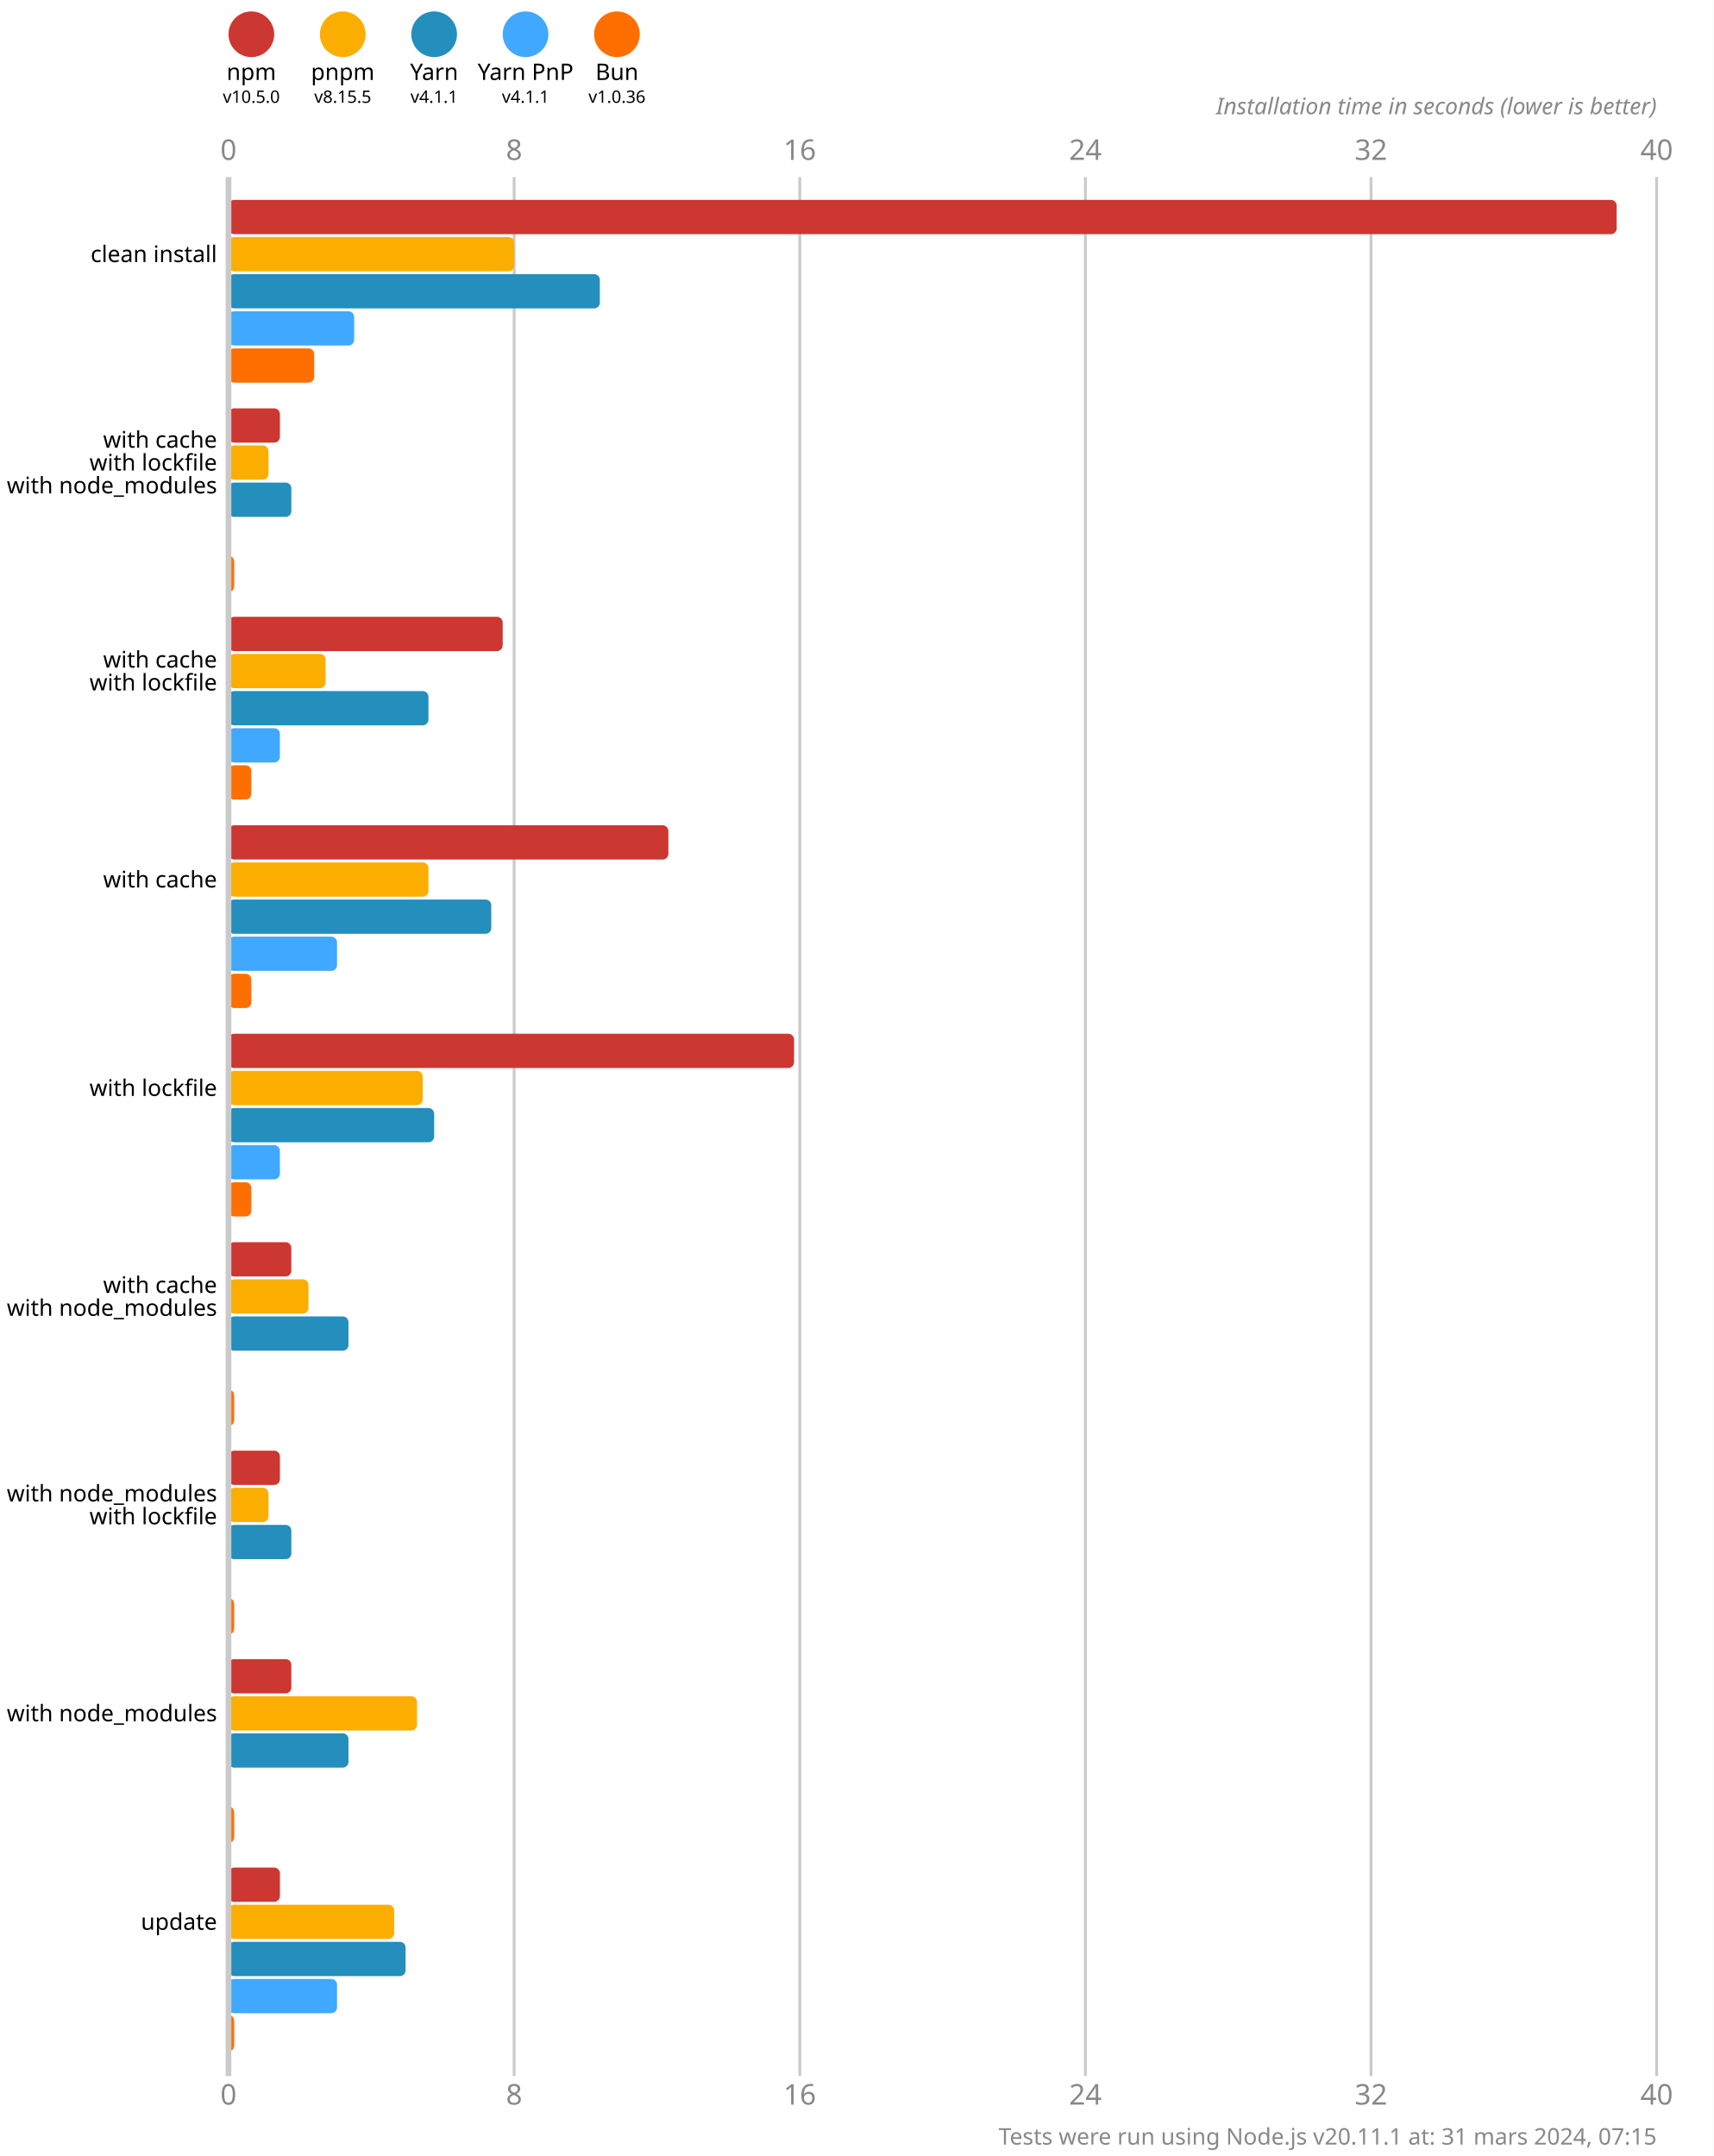
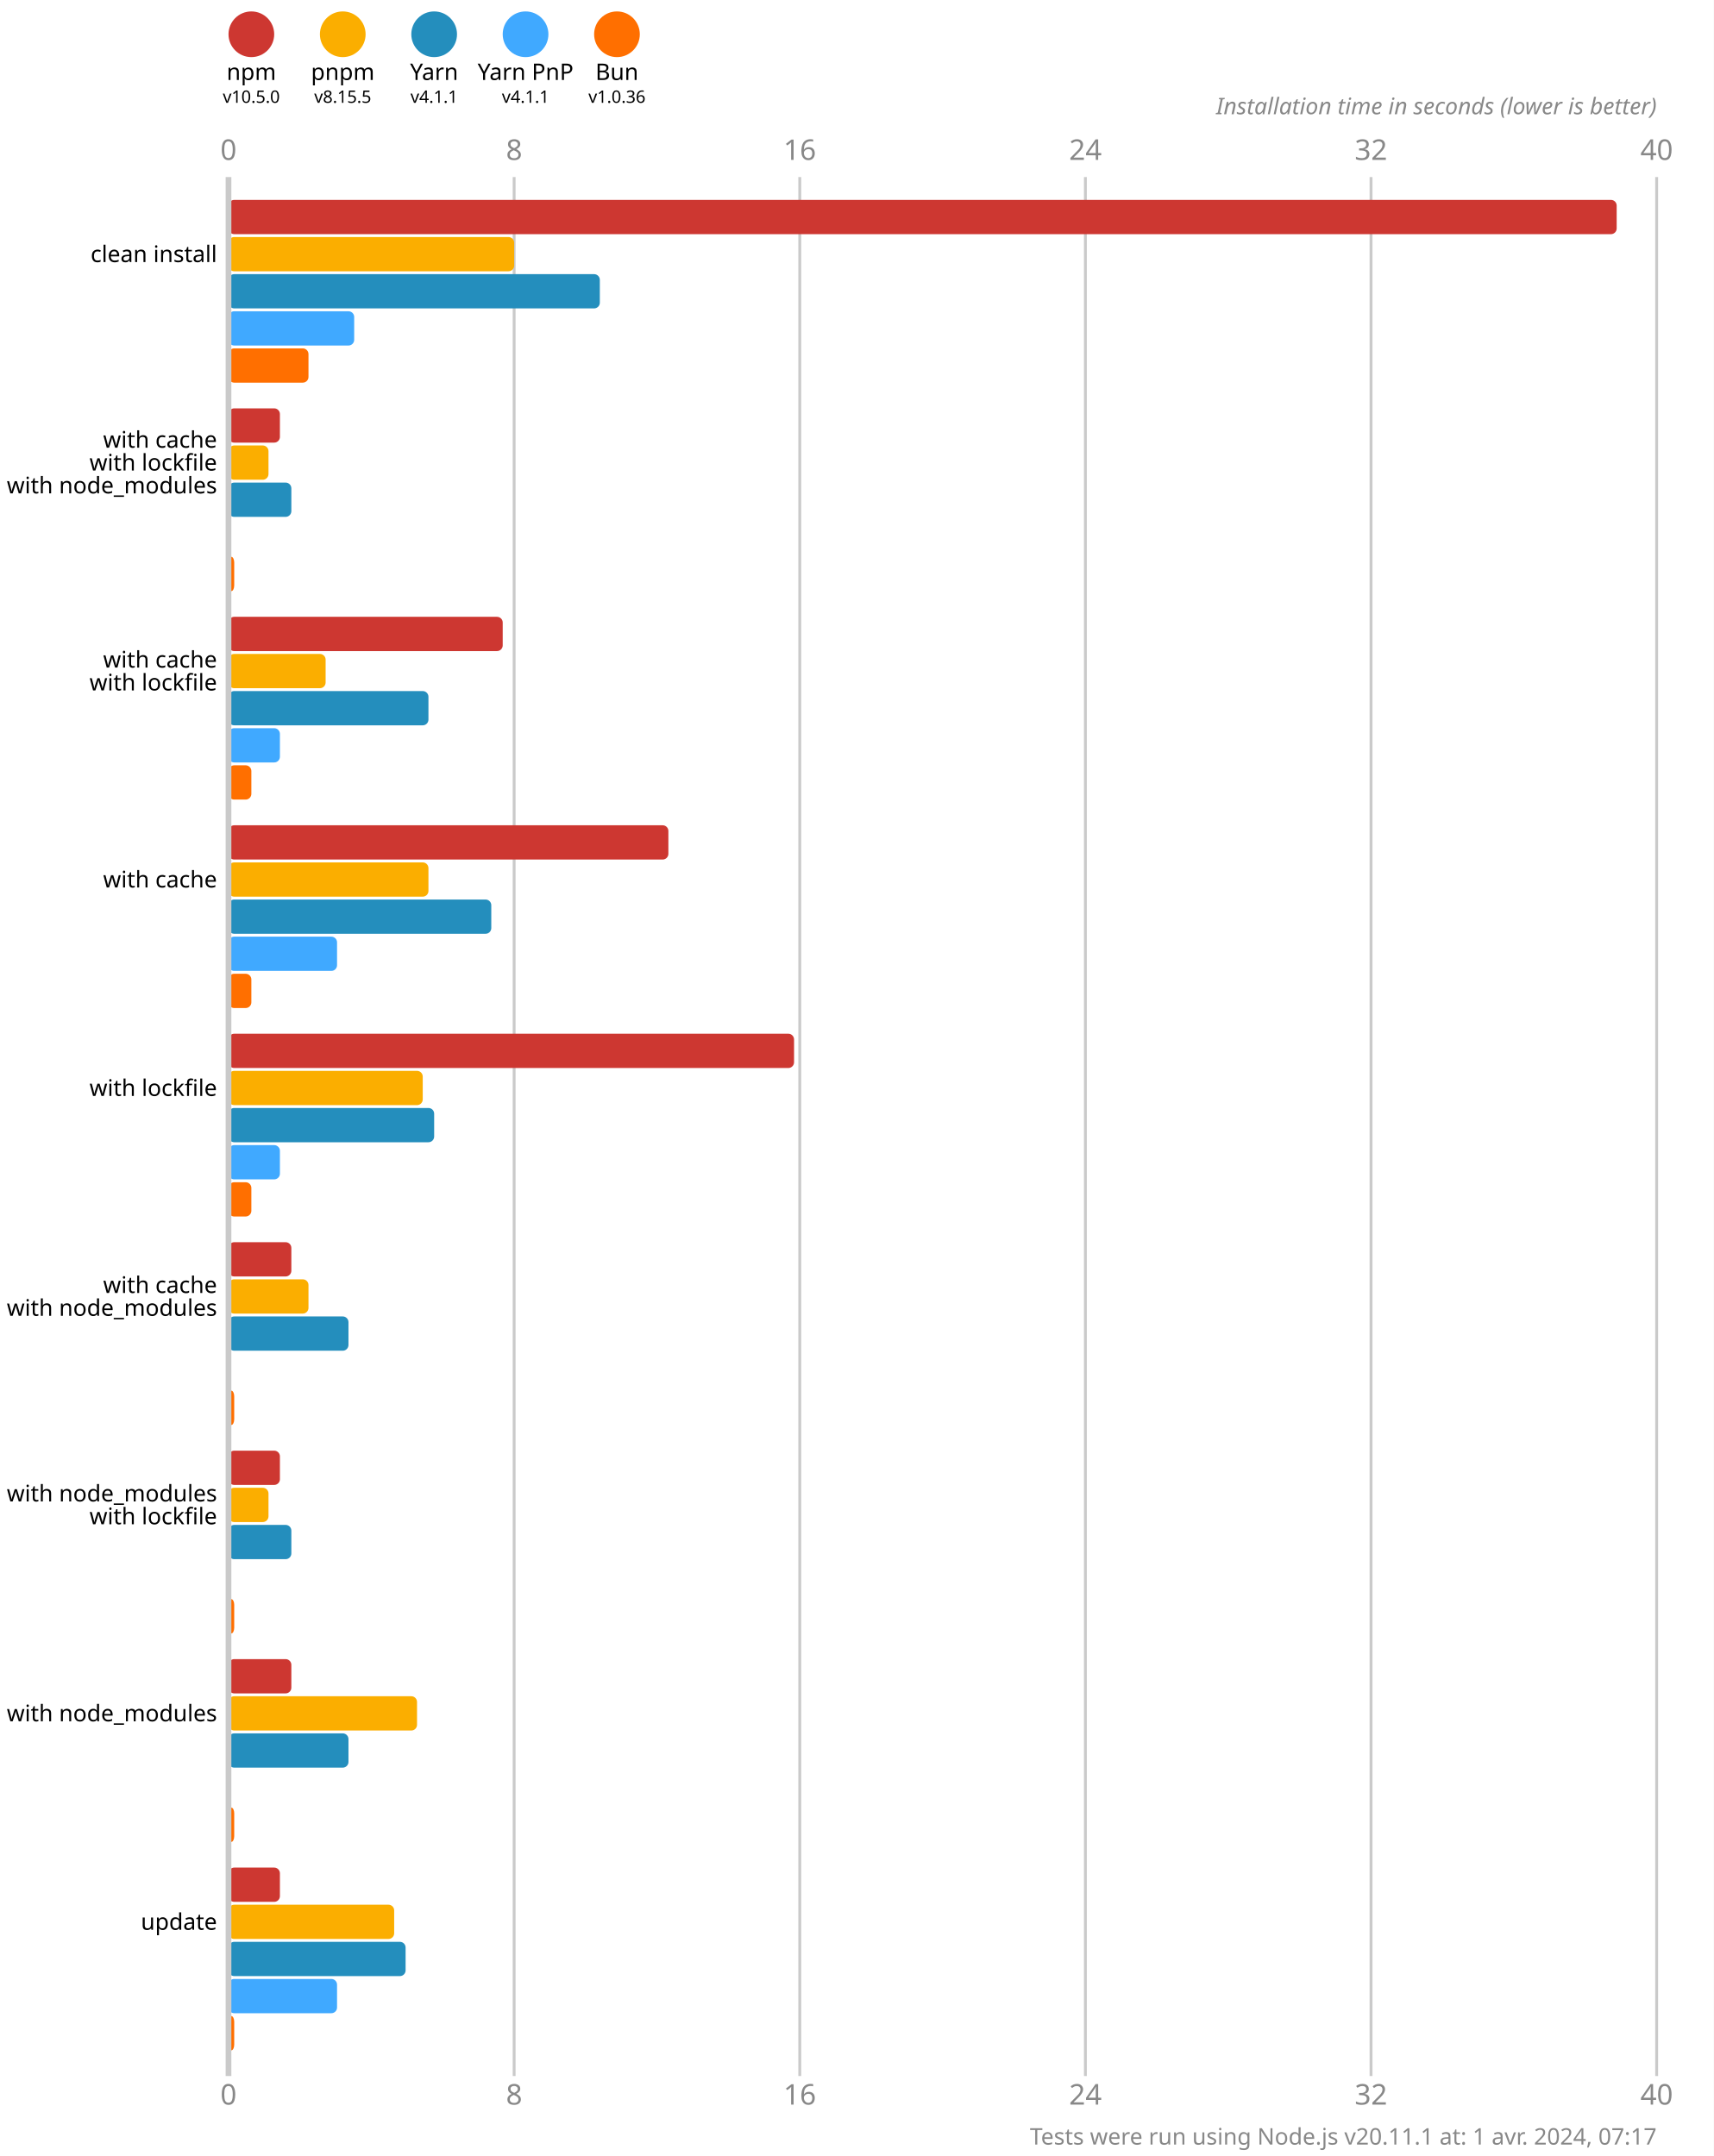
<svg xmlns="http://www.w3.org/2000/svg" version="1.1" viewBox="0 0 300 377.5">
  <style>
    .font { font-family: sans-serif; }
    .s3 { font-size: 3px; }
    .s4 { font-size: 4px; }
    .s5 { font-size: 5px; }
    .line { stroke: #cacaca; }
    .width { stroke-width: 0.5; }
    .text { fill: #888; }
  </style>
  <rect x="0" y="0" width="300" height="377.5" fill="#fff" />
  <circle cx="44" cy="6" r="4" fill="#cd3731" />
  <text x="44" y="14" class="font s4" text-anchor="middle">npm</text>
  <text x="44" y="18" class="font s3" text-anchor="middle">v10.5.0</text>
  <circle cx="60" cy="6" r="4" fill="#fbae00" />
  <text x="60" y="14" class="font s4" text-anchor="middle">pnpm</text>
  <text x="60" y="18" class="font s3" text-anchor="middle">v8.15.5</text>
  <circle cx="76" cy="6" r="4" fill="#248ebd" />
  <text x="76" y="14" class="font s4" text-anchor="middle">Yarn</text>
  <text x="76" y="18" class="font s3" text-anchor="middle">v4.1.1</text>
  <circle cx="92" cy="6" r="4" fill="#40a9ff" />
  <text x="92" y="14" class="font s4" text-anchor="middle">Yarn PnP</text>
  <text x="92" y="18" class="font s3" text-anchor="middle">v4.1.1</text>
  <circle cx="108" cy="6" r="4" fill="#ff6f00" />
  <text x="108" y="14" class="font s4" text-anchor="middle">Bun</text>
  <text x="108" y="18" class="font s3" text-anchor="middle">v1.0.36</text>
  <text x="40" y="28" class="font s5 text" text-anchor="middle">0</text>
  <text x="40" y="368.5" class="font s5 text" text-anchor="middle">0</text>
  <line x1="90" y1="31" x2="90" y2="363.5" class="line width" />
  <text x="90" y="28" class="font s5 text" text-anchor="middle">8</text>
  <text x="90" y="368.5" class="font s5 text" text-anchor="middle">8</text>
  <line x1="140" y1="31" x2="140" y2="363.5" class="line width" />
  <text x="140" y="28" class="font s5 text" text-anchor="middle">16</text>
  <text x="140" y="368.5" class="font s5 text" text-anchor="middle">16</text>
  <line x1="190" y1="31" x2="190" y2="363.5" class="line width" />
  <text x="190" y="28" class="font s5 text" text-anchor="middle">24</text>
  <text x="190" y="368.5" class="font s5 text" text-anchor="middle">24</text>
  <line x1="240" y1="31" x2="240" y2="363.5" class="line width" />
  <text x="240" y="28" class="font s5 text" text-anchor="middle">32</text>
  <text x="240" y="368.5" class="font s5 text" text-anchor="middle">32</text>
  <line x1="290" y1="31" x2="290" y2="363.5" class="line width" />
  <text x="290" y="28" class="font s5 text" text-anchor="middle">40</text>
  <text x="290" y="368.5" class="font s5 text" text-anchor="middle">40</text>
  <text x="290" y="20" class="font s4 text" font-style="italic" text-anchor="end">Installation time in seconds (lower is better)</text>
  <rect x="40" y="35" width="243" height="6" fill="#cd3731" rx="1" ry="1" />
  <rect x="40" y="41.5" width="50" height="6" fill="#fbae00" rx="1" ry="1" />
  <rect x="40" y="48" width="65" height="6" fill="#248ebd" rx="1" ry="1" />
  <rect x="40" y="54.5" width="22" height="6" fill="#40a9ff" rx="1" ry="1" />
-   <rect x="40" y="61" width="15" height="6" fill="#ff6f00" rx="1" ry="1" />
+   <rect x="40" y="61" width="14" height="6" fill="#ff6f00" rx="1" ry="1" />
  <rect x="40" y="71.5" width="9" height="6" fill="#cd3731" rx="1" ry="1" />
  <rect x="40" y="78" width="7" height="6" fill="#fbae00" rx="1" ry="1" />
  <rect x="40" y="84.5" width="11" height="6" fill="#248ebd" rx="1" ry="1" />
  <rect x="40" y="91" width="0" height="6" fill="#40a9ff" rx="1" ry="1" />
  <rect x="40" y="97.5" width="1" height="6" fill="#ff6f00" rx="1" ry="1" />
  <rect x="40" y="108" width="48" height="6" fill="#cd3731" rx="1" ry="1" />
  <rect x="40" y="114.5" width="17" height="6" fill="#fbae00" rx="1" ry="1" />
  <rect x="40" y="121" width="35" height="6" fill="#248ebd" rx="1" ry="1" />
  <rect x="40" y="127.5" width="9" height="6" fill="#40a9ff" rx="1" ry="1" />
  <rect x="40" y="134" width="4" height="6" fill="#ff6f00" rx="1" ry="1" />
  <rect x="40" y="144.5" width="77" height="6" fill="#cd3731" rx="1" ry="1" />
  <rect x="40" y="151" width="35" height="6" fill="#fbae00" rx="1" ry="1" />
  <rect x="40" y="157.5" width="46" height="6" fill="#248ebd" rx="1" ry="1" />
  <rect x="40" y="164" width="19" height="6" fill="#40a9ff" rx="1" ry="1" />
  <rect x="40" y="170.5" width="4" height="6" fill="#ff6f00" rx="1" ry="1" />
  <rect x="40" y="181" width="99" height="6" fill="#cd3731" rx="1" ry="1" />
  <rect x="40" y="187.5" width="34" height="6" fill="#fbae00" rx="1" ry="1" />
  <rect x="40" y="194" width="36" height="6" fill="#248ebd" rx="1" ry="1" />
  <rect x="40" y="200.5" width="9" height="6" fill="#40a9ff" rx="1" ry="1" />
  <rect x="40" y="207" width="4" height="6" fill="#ff6f00" rx="1" ry="1" />
  <rect x="40" y="217.5" width="11" height="6" fill="#cd3731" rx="1" ry="1" />
  <rect x="40" y="224" width="14" height="6" fill="#fbae00" rx="1" ry="1" />
  <rect x="40" y="230.5" width="21" height="6" fill="#248ebd" rx="1" ry="1" />
  <rect x="40" y="237" width="0" height="6" fill="#40a9ff" rx="1" ry="1" />
  <rect x="40" y="243.5" width="1" height="6" fill="#ff6f00" rx="1" ry="1" />
  <rect x="40" y="254" width="9" height="6" fill="#cd3731" rx="1" ry="1" />
  <rect x="40" y="260.5" width="7" height="6" fill="#fbae00" rx="1" ry="1" />
  <rect x="40" y="267" width="11" height="6" fill="#248ebd" rx="1" ry="1" />
  <rect x="40" y="273.5" width="0" height="6" fill="#40a9ff" rx="1" ry="1" />
  <rect x="40" y="280" width="1" height="6" fill="#ff6f00" rx="1" ry="1" />
  <rect x="40" y="290.5" width="11" height="6" fill="#cd3731" rx="1" ry="1" />
  <rect x="40" y="297" width="33" height="6" fill="#fbae00" rx="1" ry="1" />
  <rect x="40" y="303.5" width="21" height="6" fill="#248ebd" rx="1" ry="1" />
  <rect x="40" y="310" width="0" height="6" fill="#40a9ff" rx="1" ry="1" />
  <rect x="40" y="316.5" width="1" height="6" fill="#ff6f00" rx="1" ry="1" />
  <rect x="40" y="327" width="9" height="6" fill="#cd3731" rx="1" ry="1" />
  <rect x="40" y="333.5" width="29" height="6" fill="#fbae00" rx="1" ry="1" />
  <rect x="40" y="340" width="31" height="6" fill="#248ebd" rx="1" ry="1" />
  <rect x="40" y="346.5" width="19" height="6" fill="#40a9ff" rx="1" ry="1" />
  <rect x="40" y="353" width="1" height="6" fill="#ff6f00" rx="1" ry="1" />
  <line x1="40" y1="31" x2="40" y2="363.5" class="line" />
  <text x="38" y="44.5" class="font s4" dominant-baseline="middle" text-anchor="end">clean install</text>
  <text x="38" y="77" class="font s4" dominant-baseline="middle" text-anchor="end">with cache</text>
  <text x="38" y="81" class="font s4" dominant-baseline="middle" text-anchor="end">with lockfile</text>
  <text x="38" y="85" class="font s4" dominant-baseline="middle" text-anchor="end">with node_modules</text>
  <text x="38" y="115.5" class="font s4" dominant-baseline="middle" text-anchor="end">with cache</text>
  <text x="38" y="119.5" class="font s4" dominant-baseline="middle" text-anchor="end">with lockfile</text>
  <text x="38" y="154" class="font s4" dominant-baseline="middle" text-anchor="end">with cache</text>
  <text x="38" y="190.5" class="font s4" dominant-baseline="middle" text-anchor="end">with lockfile</text>
  <text x="38" y="225" class="font s4" dominant-baseline="middle" text-anchor="end">with cache</text>
  <text x="38" y="229" class="font s4" dominant-baseline="middle" text-anchor="end">with node_modules</text>
  <text x="38" y="261.5" class="font s4" dominant-baseline="middle" text-anchor="end">with node_modules</text>
  <text x="38" y="265.5" class="font s4" dominant-baseline="middle" text-anchor="end">with lockfile</text>
  <text x="38" y="300" class="font s4" dominant-baseline="middle" text-anchor="end">with node_modules</text>
  <text x="38" y="336.5" class="font s4" dominant-baseline="middle" text-anchor="end">update</text>
-   <text x="290" y="375.5" class="font s4 text" text-anchor="end">Tests were run using Node.js v20.11.1 at: 31 mars 2024, 07:15</text>
+   <text x="290" y="375.5" class="font s4 text" text-anchor="end">Tests were run using Node.js v20.11.1 at: 1 avr. 2024, 07:17</text>
</svg>
